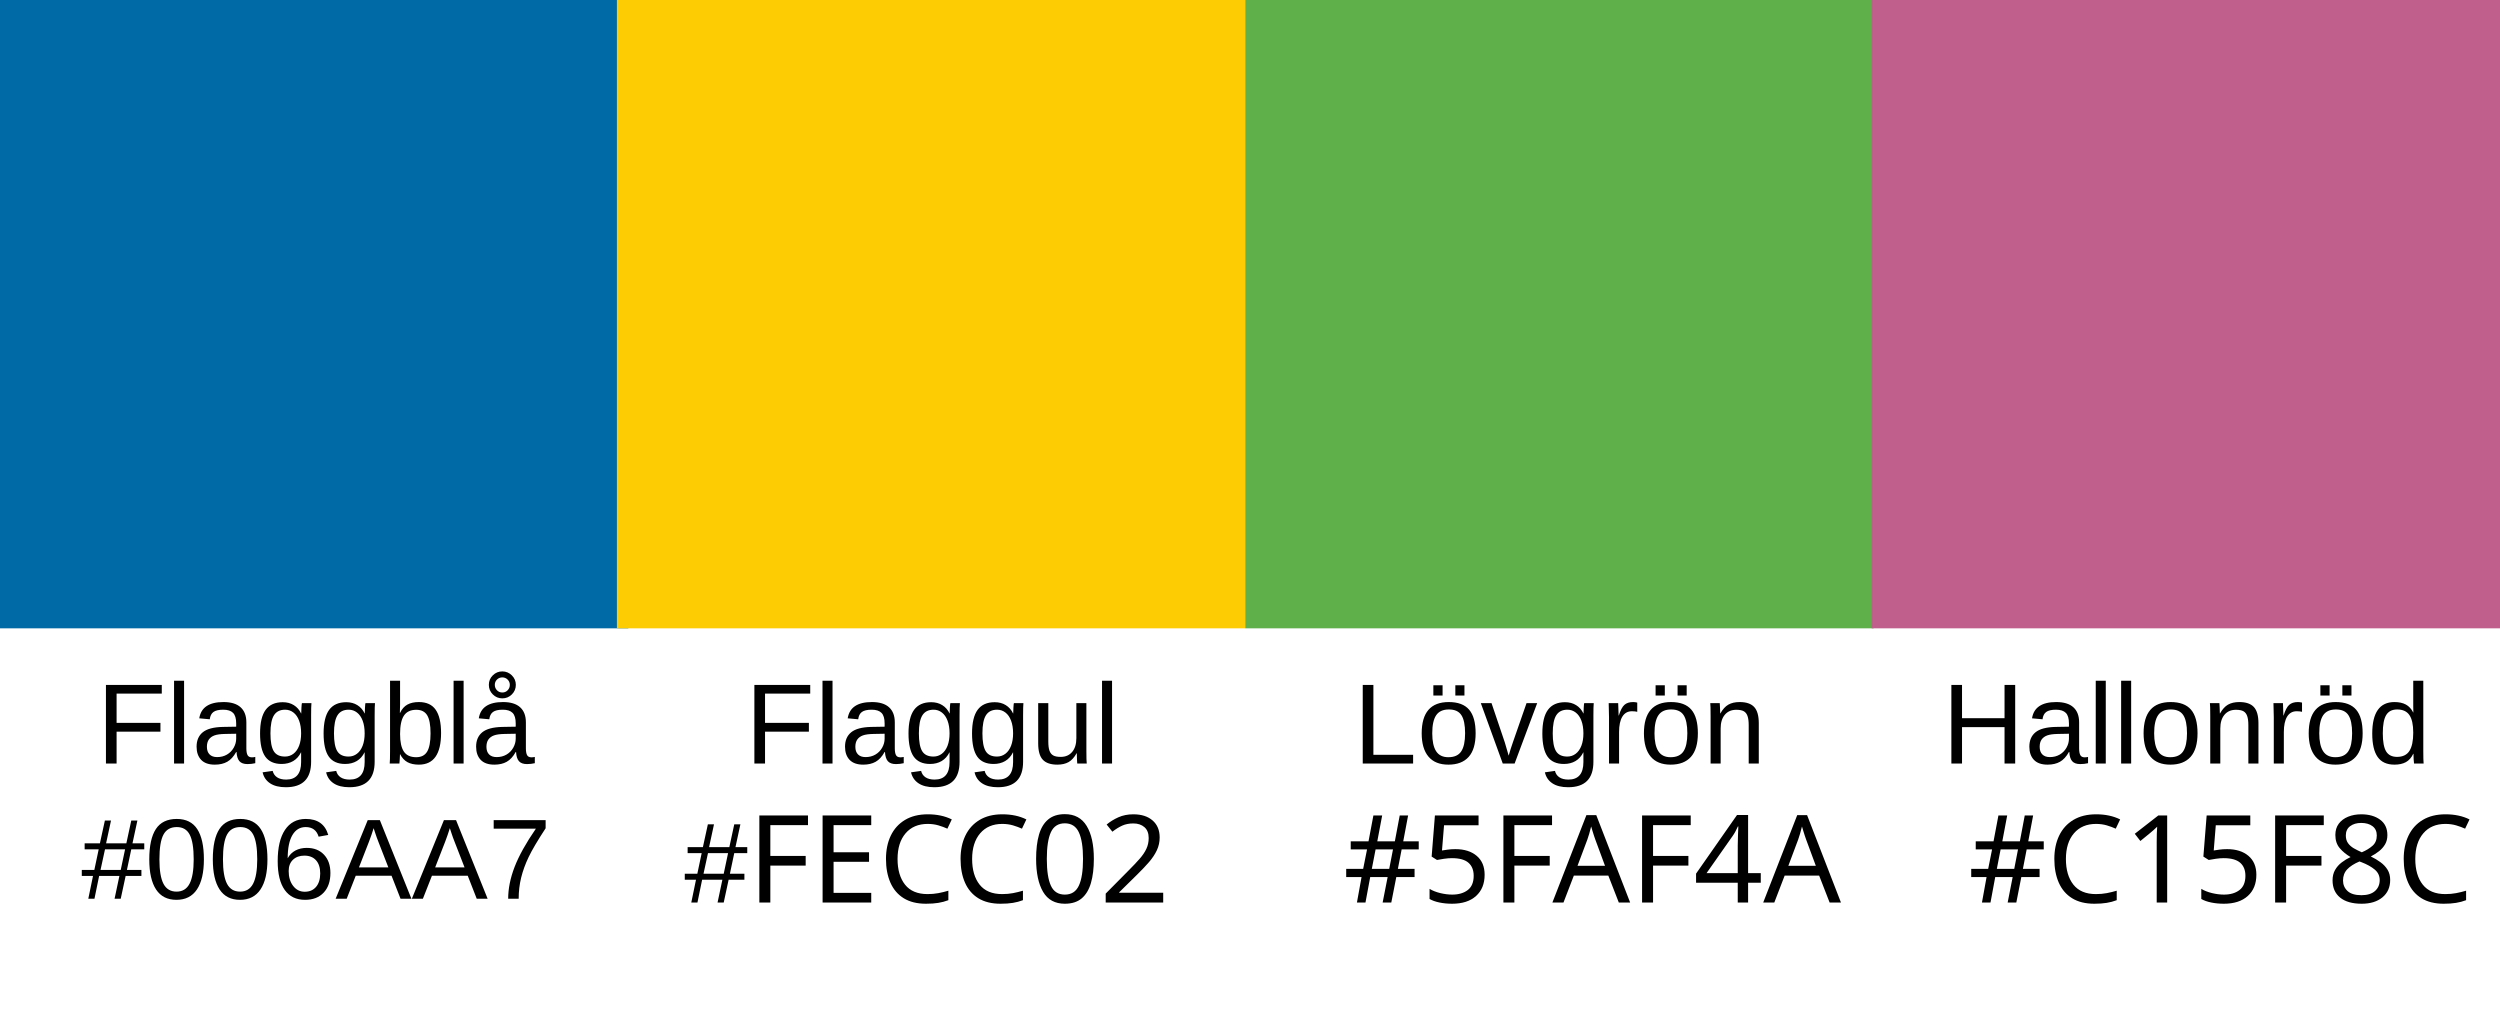
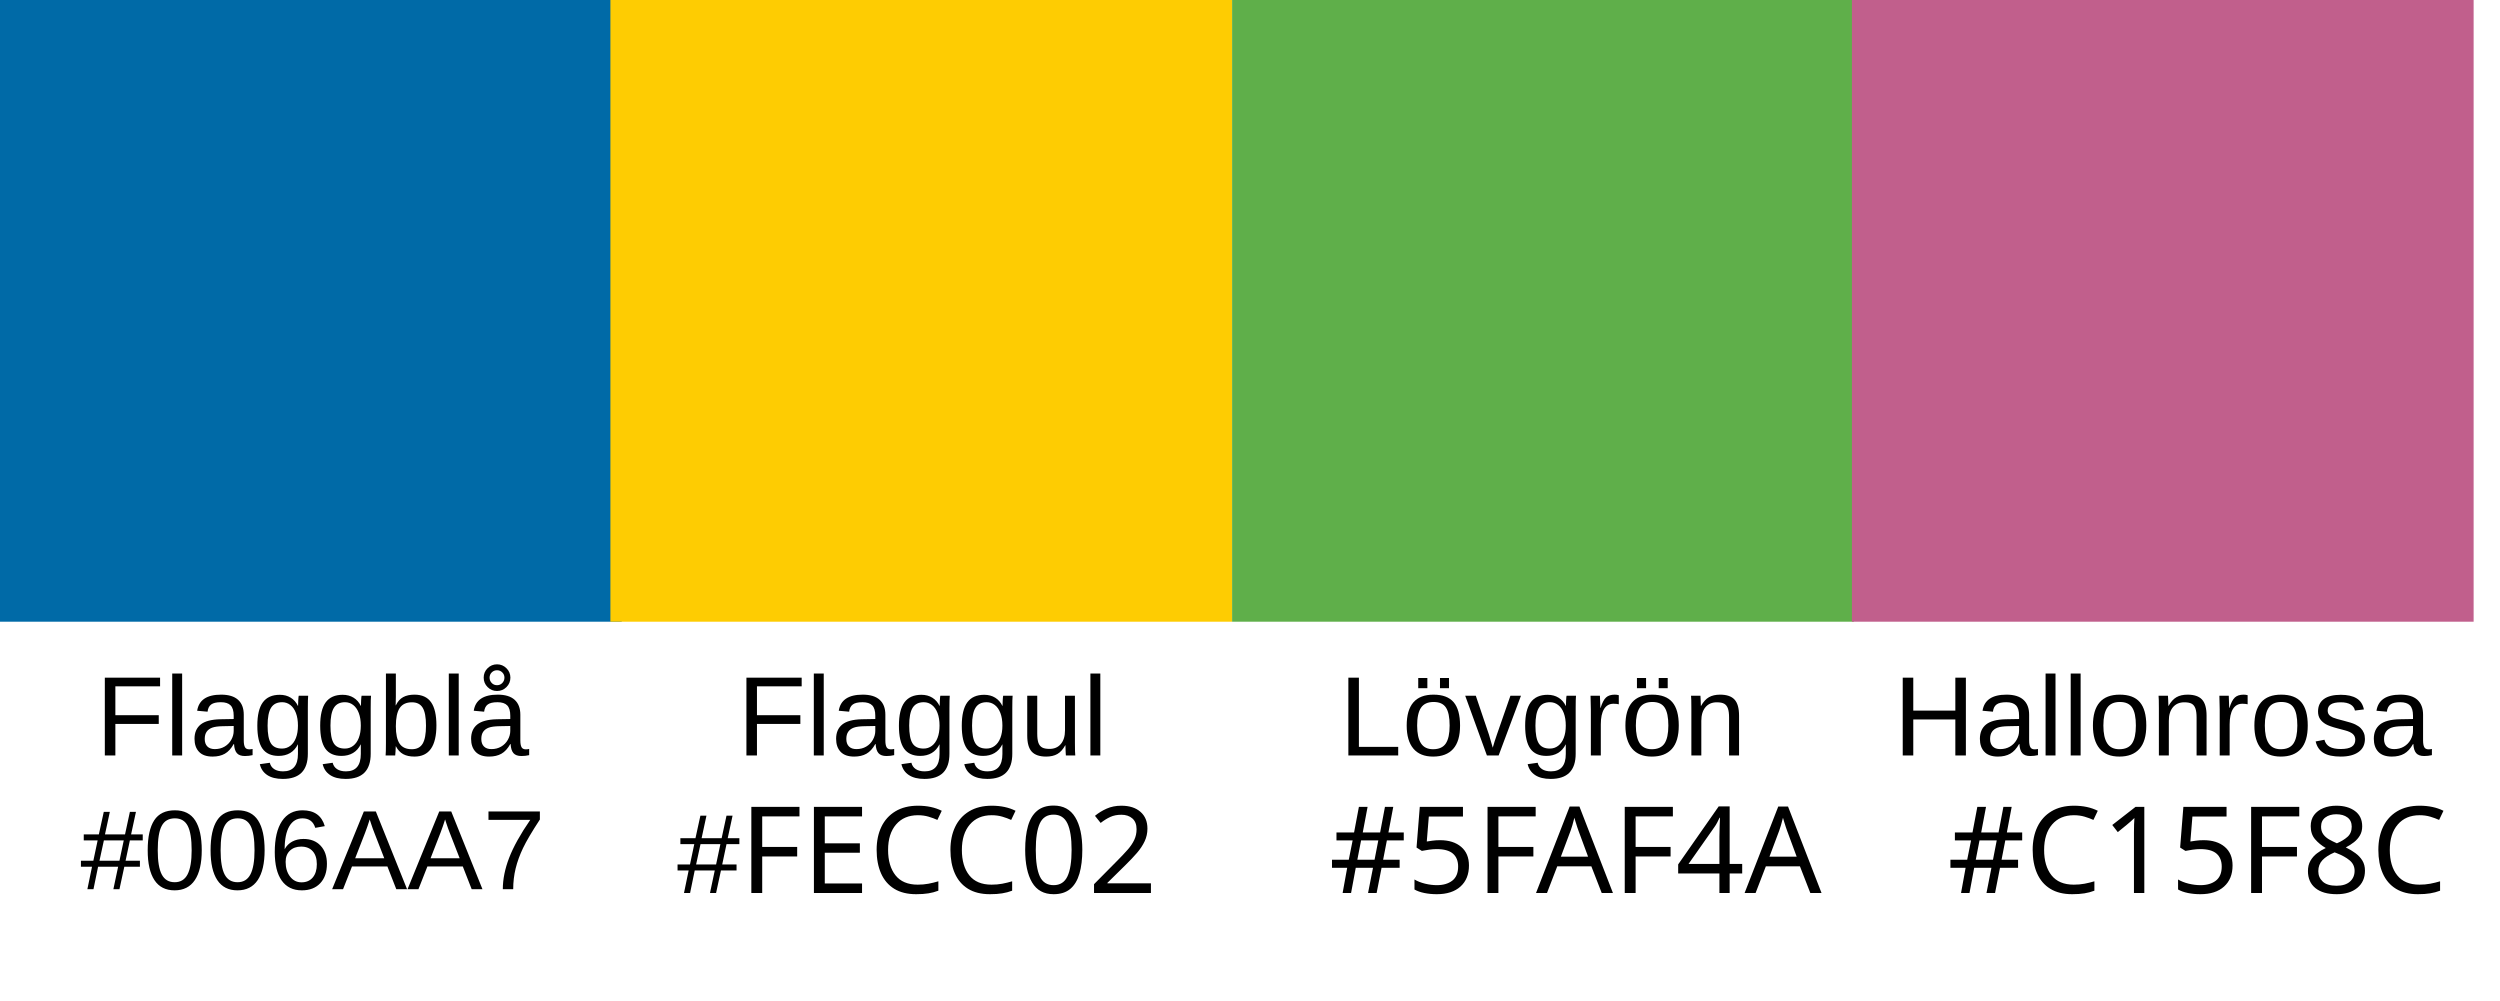
- <svg xmlns="http://www.w3.org/2000/svg" width="1313" height="531" xml:space="preserve" overflow="hidden">
+ <svg xmlns="http://www.w3.org/2000/svg" width="1327" height="531" xml:space="preserve" overflow="hidden">
  <defs>
    <clipPath id="clip0">
-       <rect x="1074" y="813" width="1313" height="531" />
+       <rect x="1074" y="813" width="1327" height="531" />
    </clipPath>
  </defs>
  <g clip-path="url(#clip0)" transform="translate(-1074 -813)">
    <path d="M1074 813 1404 813 1404 1143 1074 1143Z" fill="#006AA7" fill-rule="evenodd" />
    <text font-family="Arial,Arial_MSFontService,sans-serif" font-weight="400" font-size="60" transform="matrix(1 0 0 1 1124.72 1214)">Flaggblå</text>
    <text font-family="Arial,Arial_MSFontService,sans-serif" font-weight="400" font-size="60" transform="matrix(1 0 0 1 1116.69 1285)">#006AA7</text>
    <path d="M1398 813 1728 813 1728 1143 1398 1143Z" fill="#FECC02" fill-rule="evenodd" />
    <text font-family="Arial,Arial_MSFontService,sans-serif" font-weight="400" font-size="60" transform="matrix(1 0 0 1 1465.28 1214)">Flaggul</text>
    <text font-family="Arial,Arial_MSFontService,sans-serif" font-weight="400" font-size="60" transform="matrix(1 0 0 1 1433.38 1287)">#</text>
    <text font-family="Aptos,Aptos_MSFontService,sans-serif" font-weight="400" font-size="64" transform="matrix(1 0 0 1 1466.61 1287)">FECC02</text>
    <path d="M1728 813 2058 813 2058 1143 1728 1143Z" fill="#5FAF4A" fill-rule="evenodd" />
-     <text font-family="Arial,Arial_MSFontService,sans-serif" font-weight="400" font-size="60" transform="matrix(1 0 0 1 1784.79 1214)">Lövgrön</text>
+     <text font-family="Arial,Arial_MSFontService,sans-serif" font-weight="400" font-size="60" transform="matrix(1 0 0 1 1784.79 1214)">Löv</text>
+     <text font-family="Arial,Arial_MSFontService,sans-serif" font-weight="400" font-size="60" transform="matrix(1 0 0 1 1881.04 1214)">g</text>
+     <text font-family="Arial,Arial_MSFontService,sans-serif" font-weight="400" font-size="60" transform="matrix(1 0 0 1 1914.27 1214)">rön</text>
    <text font-family="Calibri,Calibri_MSFontService,sans-serif" font-weight="400" font-size="64" transform="matrix(1 0 0 1 1779.43 1287)">#5FAF4A</text>
    <path d="M2057 813 2387 813 2387 1143 2057 1143Z" fill="#C15F8C" fill-rule="evenodd" />
-     <text font-family="Arial,Arial_MSFontService,sans-serif" font-weight="400" font-size="60" transform="matrix(1 0 0 1 2093.94 1214)">Hallonröd</text>
+     <text font-family="Arial,Arial_MSFontService,sans-serif" font-weight="400" font-size="60" transform="matrix(1 0 0 1 2079.05 1214)">Hallon</text>
+     <text font-family="Arial,Arial_MSFontService,sans-serif" font-weight="400" font-size="60" transform="matrix(1 0 0 1 2248.06 1214)">r</text>
+     <text font-family="Arial,Arial_MSFontService,sans-serif" font-weight="400" font-size="60" transform="matrix(1 0 0 1 2268.11 1214)">osa</text>
    <text font-family="Calibri,Calibri_MSFontService,sans-serif" font-weight="400" font-size="64" transform="matrix(1 0 0 1 2107.69 1287)">#C15F8C</text>
  </g>
</svg>
